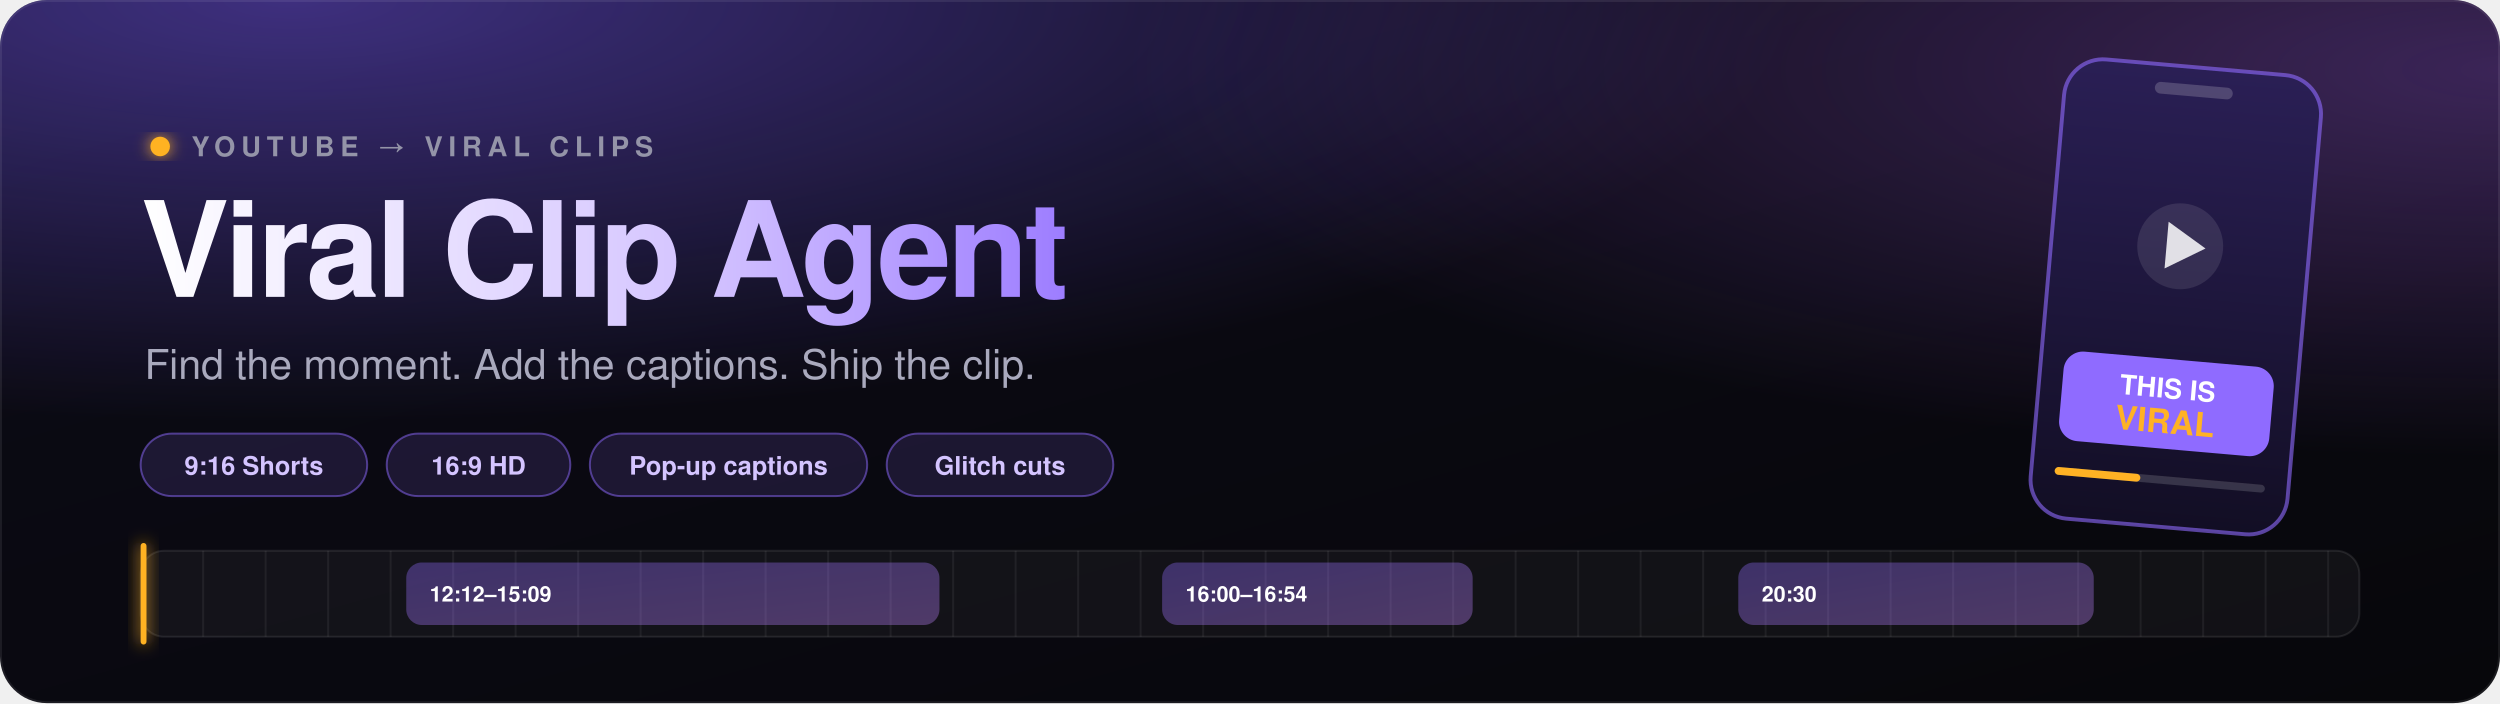
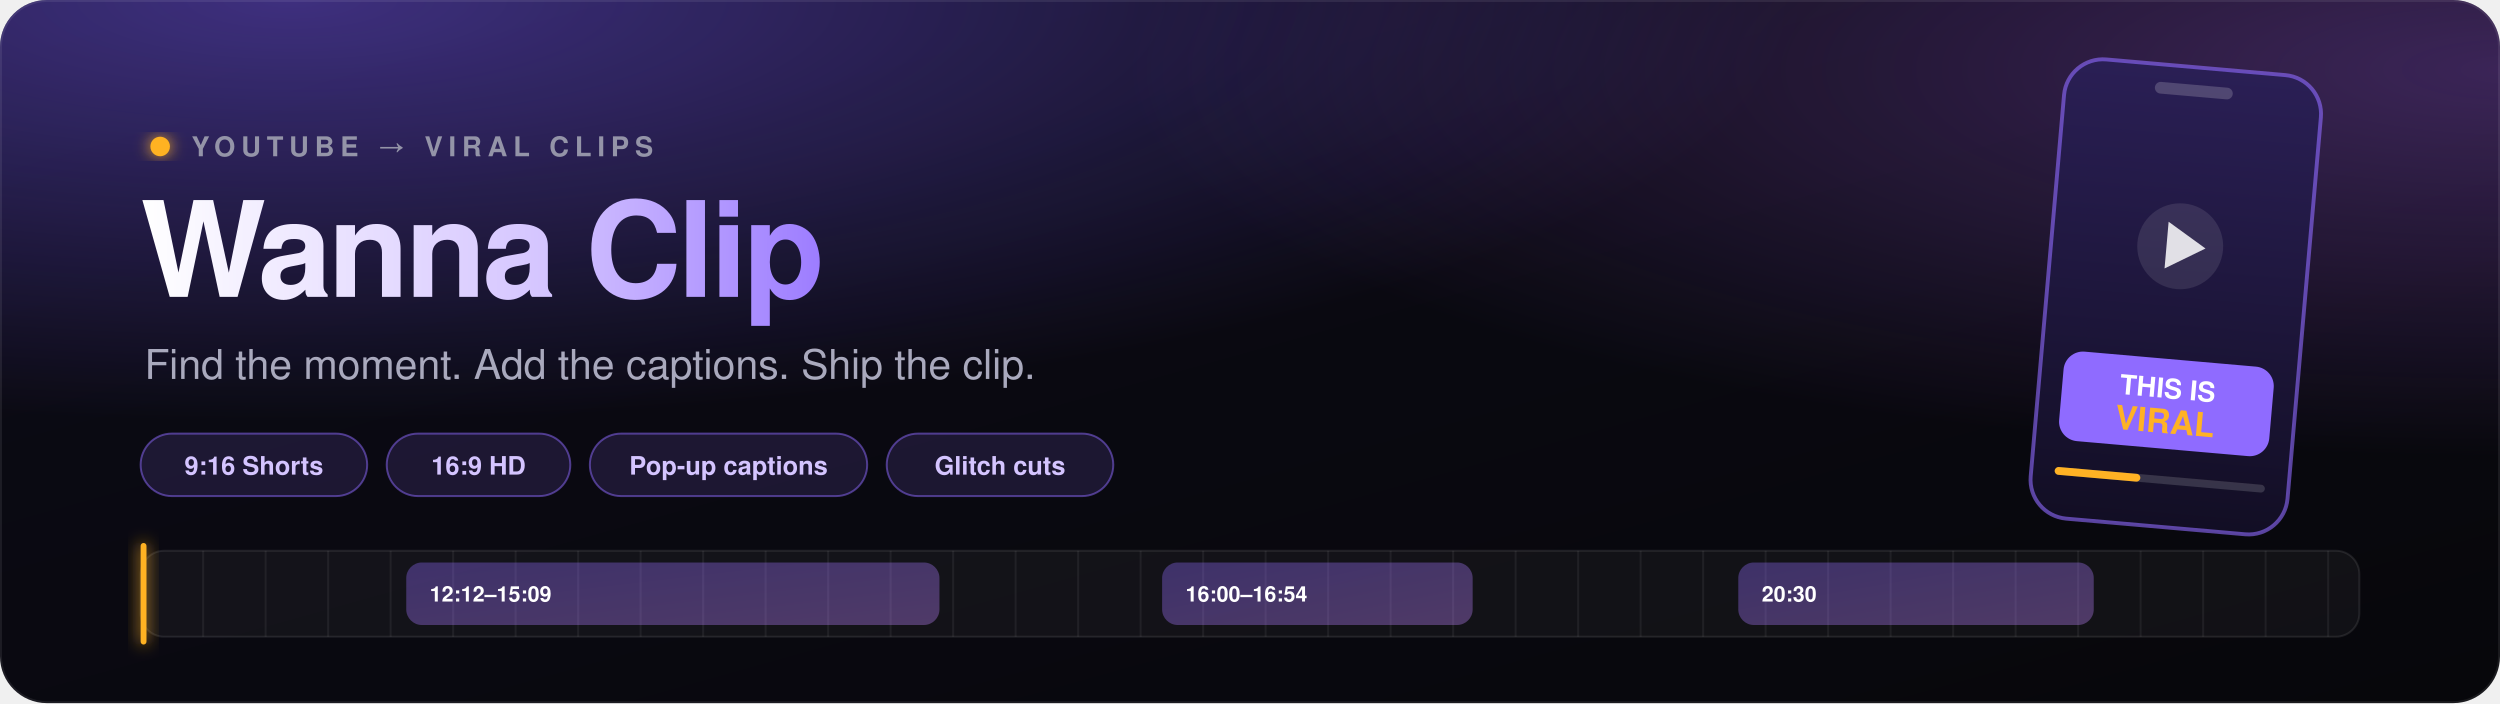
- <svg xmlns="http://www.w3.org/2000/svg" width="1280" height="360" viewBox="0 0 1280 360" role="img" aria-label="Viral Clip Agent banner">
+ <svg xmlns="http://www.w3.org/2000/svg" width="1280" height="360" viewBox="0 0 1280 360" role="img" aria-label="Wanna Clip banner">
  <defs>
    <linearGradient id="bg" x1="0" y1="0" x2="1" y2="1">
      <stop offset="0" stop-color="#0c0b16" />
      <stop offset="1" stop-color="#07070b" />
    </linearGradient>
    <radialGradient id="g1" cx="12%" cy="0%" r="60%">
      <stop offset="0" stop-color="#7b5cff" stop-opacity=".45" />
      <stop offset="1" stop-color="#7b5cff" stop-opacity="0" />
    </radialGradient>
    <radialGradient id="g2" cx="100%" cy="10%" r="55%">
      <stop offset="0" stop-color="#b266ff" stop-opacity=".30" />
      <stop offset="1" stop-color="#b266ff" stop-opacity="0" />
    </radialGradient>
    <linearGradient id="title" x1="0" y1="0" x2="1" y2="0">
      <stop offset="0" stop-color="#ffffff" />
      <stop offset=".6" stop-color="#d4c4ff" />
      <stop offset="1" stop-color="#9d7dff" />
    </linearGradient>
    <linearGradient id="seg" x1="0" y1="0" x2="1" y2="1">
      <stop offset="0" stop-color="#8f6bff" />
      <stop offset="1" stop-color="#c084fc" />
    </linearGradient>
    <linearGradient id="phone" x1="0" y1="0" x2="0" y2="1">
      <stop offset="0" stop-color="#2a1f55" />
      <stop offset="1" stop-color="#120e24" />
    </linearGradient>
    <filter id="glow" x="-200%" y="-20%" width="500%" height="140%">
      <feGaussianBlur stdDeviation="4" result="b" />
      <feMerge>
        <feMergeNode in="b" />
        <feMergeNode in="SourceGraphic" />
      </feMerge>
    </filter>
    <clipPath id="trk">
      <rect x="72" y="282" width="1136" height="44" rx="12" />
    </clipPath>
  </defs>
  <g font-family="'Segoe UI','Helvetica Neue',Helvetica,Arial,sans-serif">
    <rect width="1280" height="360" rx="24" fill="url(#bg)" />
    <rect width="1280" height="360" rx="24" fill="url(#g1)" />
    <rect width="1280" height="360" rx="24" fill="url(#g2)" />
    <rect x=".5" y=".5" width="1279" height="359" rx="23.5" fill="none" stroke="#ffffff" stroke-opacity=".08" />
    <circle cx="82" cy="75" r="5" fill="#ffb224" filter="url(#glow)">
      <animate attributeName="opacity" values="1;.35;1" dur="1.8s" repeatCount="indefinite" />
    </circle>
    <text x="98" y="80" font-size="14" font-weight="600" letter-spacing="3" fill="#9494a8">YOUTUBE → VIRAL CLIPS</text>
-     <text x="72" y="152" font-size="68" font-weight="800" letter-spacing="-2" fill="url(#title)">Viral Clip Agent</text>
+     <text x="72" y="152" font-size="68" font-weight="800" letter-spacing="-2" fill="url(#title)">Wanna Clip</text>
    <text x="74" y="194" font-size="21" fill="#a9a9bd">Find the moment. Add the captions. Ship the clip.</text>
    <g font-size="13" font-weight="600" fill="#d4c4ff">
      <rect x="72" y="222" width="116" height="32" rx="16" fill="#8f6bff" fill-opacity=".14" stroke="#8f6bff" stroke-opacity=".5" />
      <text x="130" y="243" text-anchor="middle">9:16 Shorts</text>
      <rect x="198" y="222" width="94" height="32" rx="16" fill="#8f6bff" fill-opacity=".14" stroke="#8f6bff" stroke-opacity=".5" />
      <text x="245" y="243" text-anchor="middle">16:9 HD</text>
      <rect x="302" y="222" width="142" height="32" rx="16" fill="#8f6bff" fill-opacity=".14" stroke="#8f6bff" stroke-opacity=".5" />
      <text x="373" y="243" text-anchor="middle">Pop-up captions</text>
      <rect x="454" y="222" width="116" height="32" rx="16" fill="#8f6bff" fill-opacity=".14" stroke="#8f6bff" stroke-opacity=".5" />
      <text x="512" y="243" text-anchor="middle">Glitch cuts</text>
    </g>
    <g transform="translate(1048 34) rotate(5 66 118)">
      <animateTransform attributeName="transform" type="translate" additive="sum" values="0 0;0 -7;0 0" dur="4s" repeatCount="indefinite" />
      <rect width="132" height="236" rx="20" fill="url(#phone)" stroke="#8f6bff" stroke-opacity=".6" stroke-width="2" />
      <rect x="46" y="9" width="40" height="6" rx="3" fill="#ffffff" fill-opacity=".18" />
      <circle cx="66" cy="92" r="22" fill="#ffffff" fill-opacity=".1" />
      <path d="M59 80 L79 92 L59 104 Z" fill="#ffffff" fill-opacity=".85" />
      <rect x="12" y="150" width="108" height="46" rx="10" fill="#8f6bff" />
      <text x="66" y="170" text-anchor="middle" font-size="14" font-weight="800" fill="#ffffff">THIS IS</text>
      <text x="66" y="188" text-anchor="middle" font-size="17" font-weight="900" fill="#ffb224">VIRAL</text>
      <rect x="12" y="210" width="108" height="4" rx="2" fill="#ffffff" fill-opacity=".15" />
      <rect x="12" y="210" width="44" height="4" rx="2" fill="#ffb224">
        <animate attributeName="width" values="8;108;8" dur="9s" repeatCount="indefinite" />
      </rect>
    </g>
    <rect x="72" y="282" width="1136" height="44" rx="12" fill="#ffffff" fill-opacity=".04" stroke="#ffffff" stroke-opacity=".09" />
    <g clip-path="url(#trk)" stroke="#ffffff" stroke-opacity=".06">
      <path d="M104 282V326M136 282V326M168 282V326M200 282V326M232 282V326M264 282V326M296 282V326M328 282V326M360 282V326M392 282V326M424 282V326M456 282V326M488 282V326M520 282V326M552 282V326M584 282V326M616 282V326M648 282V326M680 282V326M712 282V326M744 282V326M776 282V326M808 282V326M840 282V326M872 282V326M904 282V326M936 282V326M968 282V326M1000 282V326M1032 282V326M1064 282V326M1096 282V326M1128 282V326M1160 282V326M1192 282V326" />
    </g>
    <g font-size="11" font-weight="700" fill="#ffffff">
      <rect x="208" y="288" width="273" height="32" rx="8" fill="url(#seg)" opacity=".35">
        <animate attributeName="opacity" values=".35;.35;1;1;.35;.35" keyTimes="0;.11;.13;.35;.38;1" dur="9s" repeatCount="indefinite" />
      </rect>
      <text x="220" y="308">12:12–15:09</text>
      <rect x="595" y="288" width="159" height="32" rx="8" fill="url(#seg)" opacity=".35">
        <animate attributeName="opacity" values=".35;.35;1;1;.35;.35" keyTimes="0;.45;.47;.59;.62;1" dur="9s" repeatCount="indefinite" />
      </rect>
      <text x="607" y="308">16:00–16:54</text>
      <rect x="890" y="288" width="182" height="32" rx="8" fill="url(#seg)" opacity=".35">
        <animate attributeName="opacity" values=".35;.35;1;1;.35;.35" keyTimes="0;.71;.73;.87;.9;1" dur="9s" repeatCount="indefinite" />
      </rect>
      <text x="902" y="308">20:30</text>
    </g>
    <rect x="72" y="278" width="3" height="52" rx="1.5" fill="#ffb224" filter="url(#glow)">
      <animate attributeName="x" values="72;1205" dur="9s" repeatCount="indefinite" />
    </rect>
  </g>
</svg>
